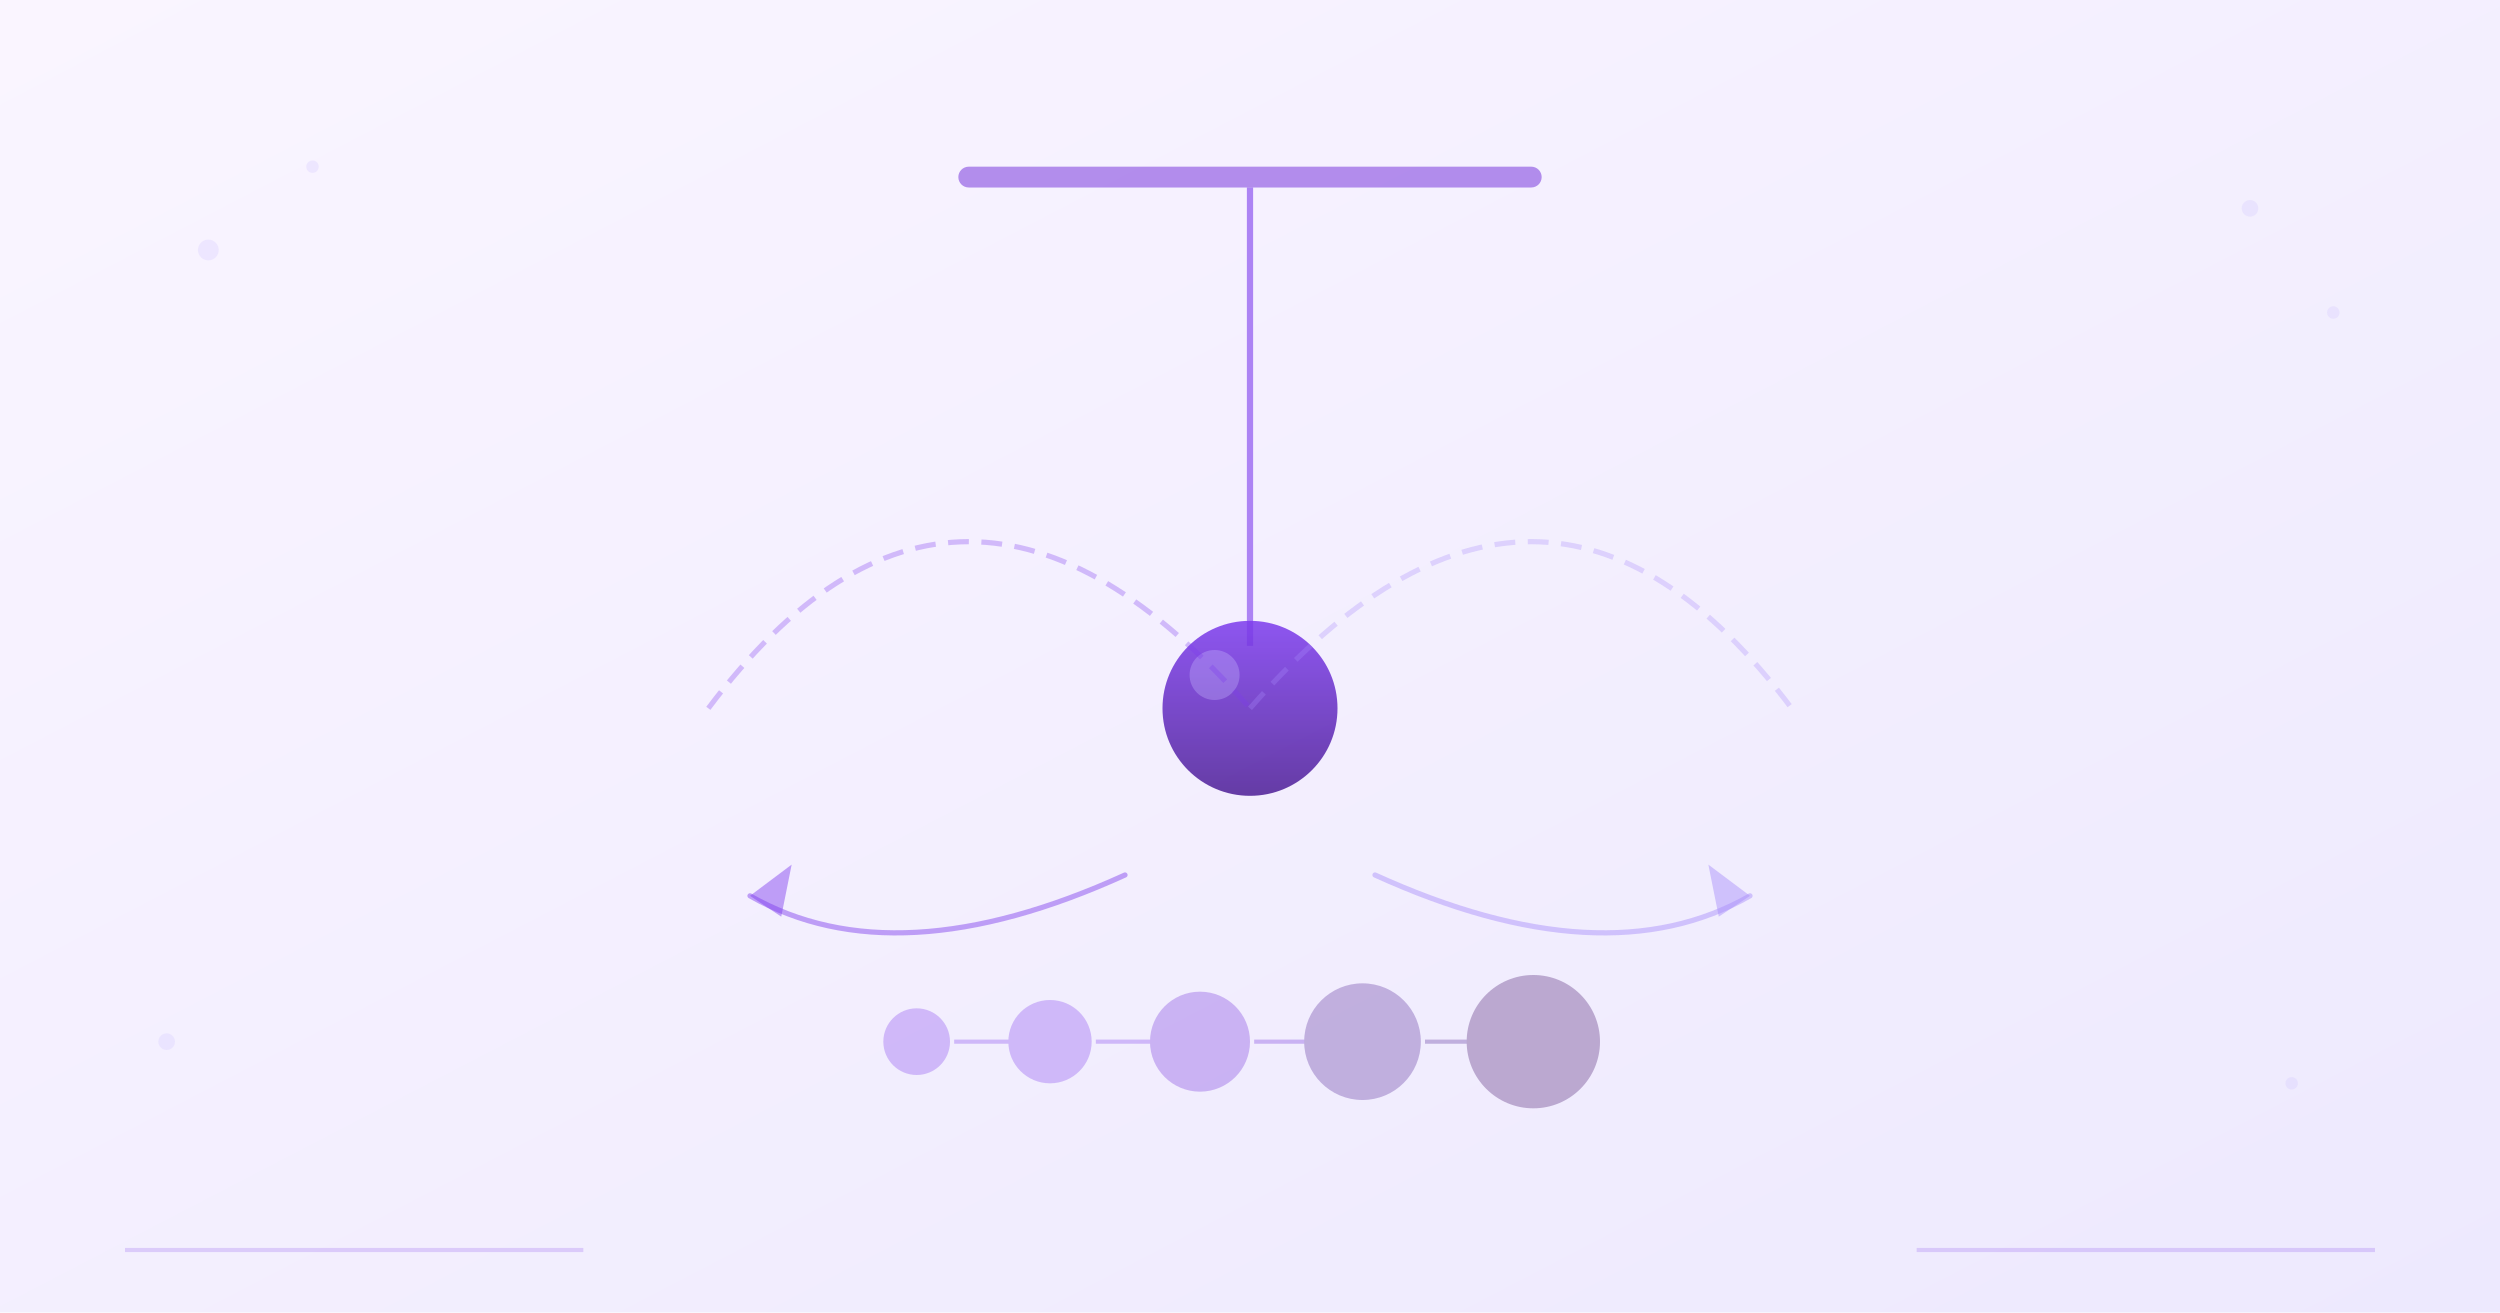
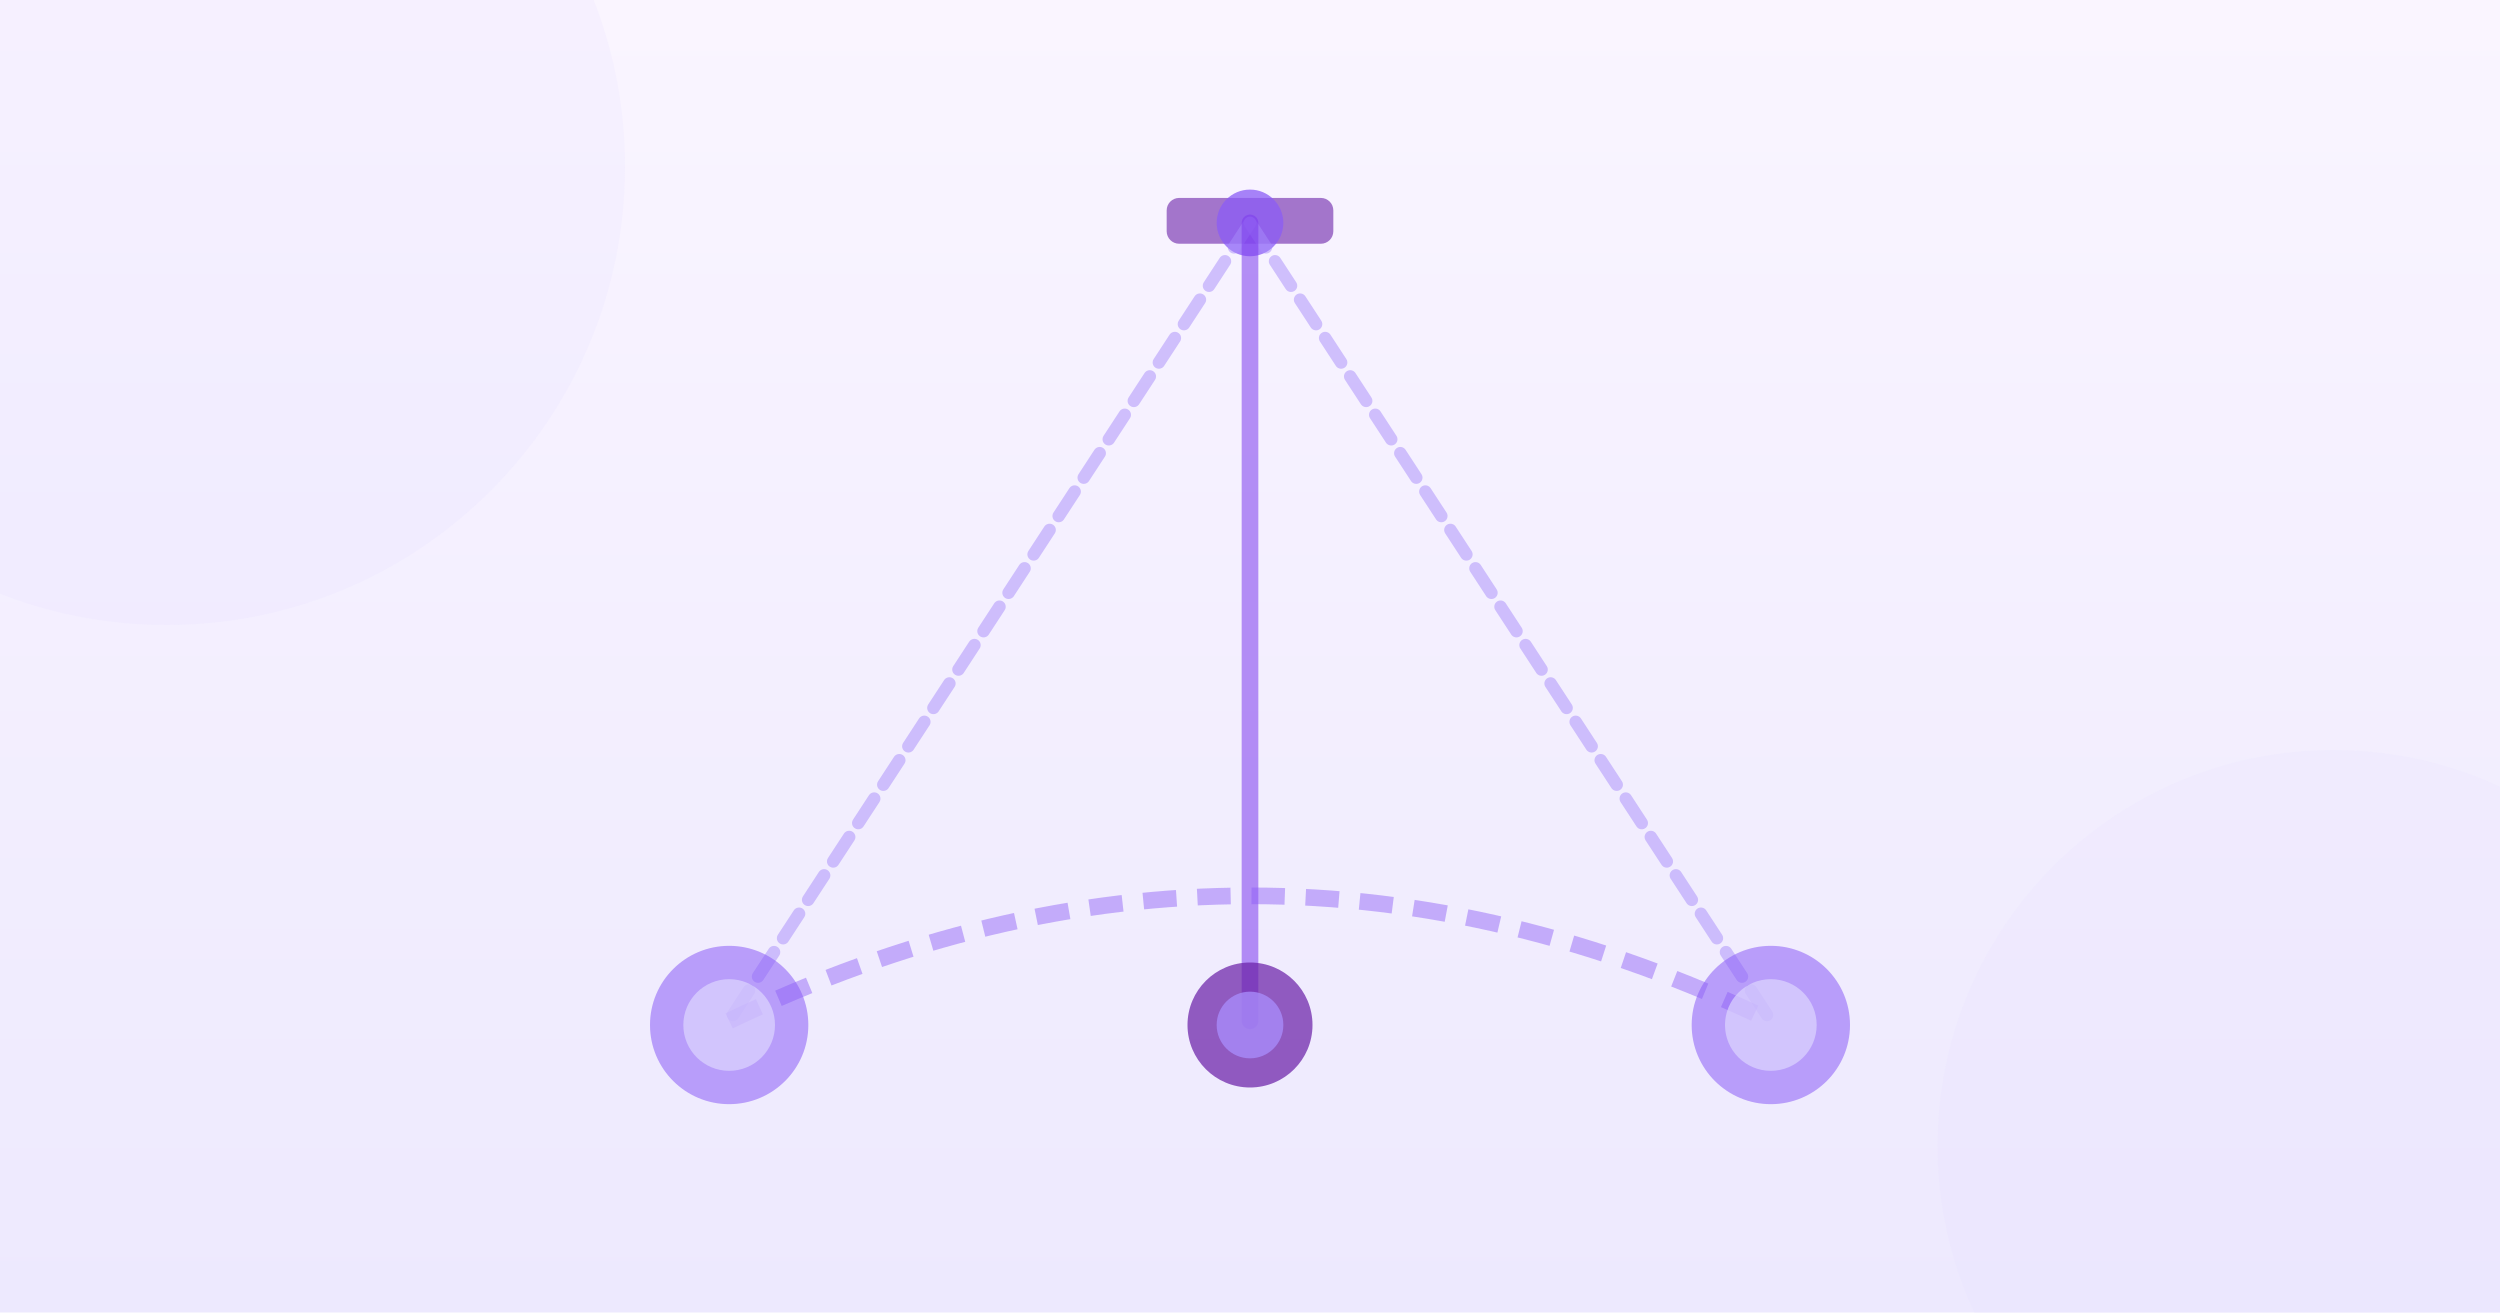
<svg xmlns="http://www.w3.org/2000/svg" width="1200" height="630" viewBox="0 0 1200 630">
  <defs>
-     <linearGradient id="bgGrad" x1="0" y1="0" x2="1" y2="1">
+     <linearGradient id="bg" x1="0" y1="0" x2="0" y2="1">
      <stop offset="0%" stop-color="#faf5ff" />
      <stop offset="100%" stop-color="#ede9fe" />
    </linearGradient>
-     <linearGradient id="pendulumGrad" x1="0" y1="0" x2="0" y2="1">
-       <stop offset="0%" stop-color="#7c3aed" />
-       <stop offset="100%" stop-color="#4c1d95" />
-     </linearGradient>
  </defs>
-   <rect width="1200" height="630" fill="url(#bgGrad)" />
-   <rect x="460" y="80" width="280" height="10" rx="5" fill="#6d28d9" opacity="0.5" />
-   <line x1="600" y1="90" x2="600" y2="310" stroke="#7c3aed" stroke-width="3" opacity="0.6" />
-   <circle cx="600" cy="340" r="42" fill="url(#pendulumGrad)" opacity="0.85" />
-   <circle cx="583" cy="324" r="12" fill="#c4b5fd" opacity="0.35" />
-   <path d="M 340 340 Q 460 180 600 340" fill="none" stroke="#7c3aed" stroke-width="2.5" stroke-dasharray="10,6" opacity="0.3" />
-   <path d="M 600 340 Q 740 180 860 340" fill="none" stroke="#a78bfa" stroke-width="2.5" stroke-dasharray="10,6" opacity="0.3" />
-   <path d="M 540 420 Q 430 470 360 430" fill="none" stroke="#7c3aed" stroke-width="2.5" opacity="0.45" stroke-linecap="round" />
-   <polygon points="360,430 380,415 375,440" fill="#7c3aed" opacity="0.45" />
-   <path d="M 660 420 Q 770 470 840 430" fill="none" stroke="#a78bfa" stroke-width="2.5" opacity="0.45" stroke-linecap="round" />
-   <polygon points="840,430 820,415 825,440" fill="#a78bfa" opacity="0.45" />
-   <g opacity="0.3">
-     <circle cx="440" cy="500" r="16" fill="#7c3aed" />
-     <line x1="458" y1="500" x2="488" y2="500" stroke="#7c3aed" stroke-width="2" />
-     <circle cx="504" cy="500" r="20" fill="#7c3aed" />
-     <line x1="526" y1="500" x2="556" y2="500" stroke="#7c3aed" stroke-width="2" />
-     <circle cx="576" cy="500" r="24" fill="#6d28d9" />
-     <line x1="602" y1="500" x2="634" y2="500" stroke="#6d28d9" stroke-width="2" />
-     <circle cx="654" cy="500" r="28" fill="#4c1d95" />
-     <line x1="684" y1="500" x2="716" y2="500" stroke="#4c1d95" stroke-width="2" />
-     <circle cx="736" cy="500" r="32" fill="#3b0764" />
-   </g>
-   <g fill="#c4b5fd" opacity="0.2">
-     <circle cx="100" cy="120" r="5" />
-     <circle cx="150" cy="80" r="3" />
-     <circle cx="1080" cy="100" r="4" />
-     <circle cx="1120" cy="150" r="3" />
-     <circle cx="80" cy="500" r="4" />
-     <circle cx="1100" cy="520" r="3" />
-   </g>
-   <line x1="60" y1="600" x2="280" y2="600" stroke="#7c3aed" stroke-width="2" opacity="0.2" />
-   <line x1="920" y1="600" x2="1140" y2="600" stroke="#7c3aed" stroke-width="2" opacity="0.2" />
+   <rect width="1200" height="630" fill="url(#bg)" />
+   <circle cx="80" cy="80" r="220" fill="#ddd6fe" opacity="0.15" />
+   <circle cx="1120" cy="550" r="190" fill="#ddd6fe" opacity="0.12" />
+   <rect x="560" y="95" width="80" height="22" rx="6" fill="#6b21a8" opacity="0.60" />
+   <circle cx="600" cy="107" r="16" fill="#8b5cf6" opacity="0.75" />
+   <path d="M 600,107 L 350,490" stroke="#a78bfa" stroke-width="6" stroke-dasharray="14,8" stroke-linecap="round" opacity="0.50" />
+   <path d="M 600,107 L 850,490" stroke="#a78bfa" stroke-width="6" stroke-dasharray="14,8" stroke-linecap="round" opacity="0.50" />
+   <line x1="600" y1="107" x2="600" y2="490" stroke="#7c3aed" stroke-width="8" stroke-linecap="round" opacity="0.55" />
+   <path d="M 350,490 Q 600,370 850,490" fill="none" stroke="#8b5cf6" stroke-width="8" stroke-dasharray="16,10" opacity="0.45" />
+   <circle cx="350" cy="492" r="38" fill="#8b5cf6" opacity="0.55" />
+   <circle cx="350" cy="492" r="22" fill="#ddd6fe" opacity="0.70" />
+   <circle cx="850" cy="492" r="38" fill="#8b5cf6" opacity="0.55" />
+   <circle cx="850" cy="492" r="22" fill="#ddd6fe" opacity="0.70" />
+   <circle cx="600" cy="492" r="30" fill="#6b21a8" opacity="0.72" />
+   <circle cx="600" cy="492" r="16" fill="#a78bfa" opacity="0.80" />
</svg>
